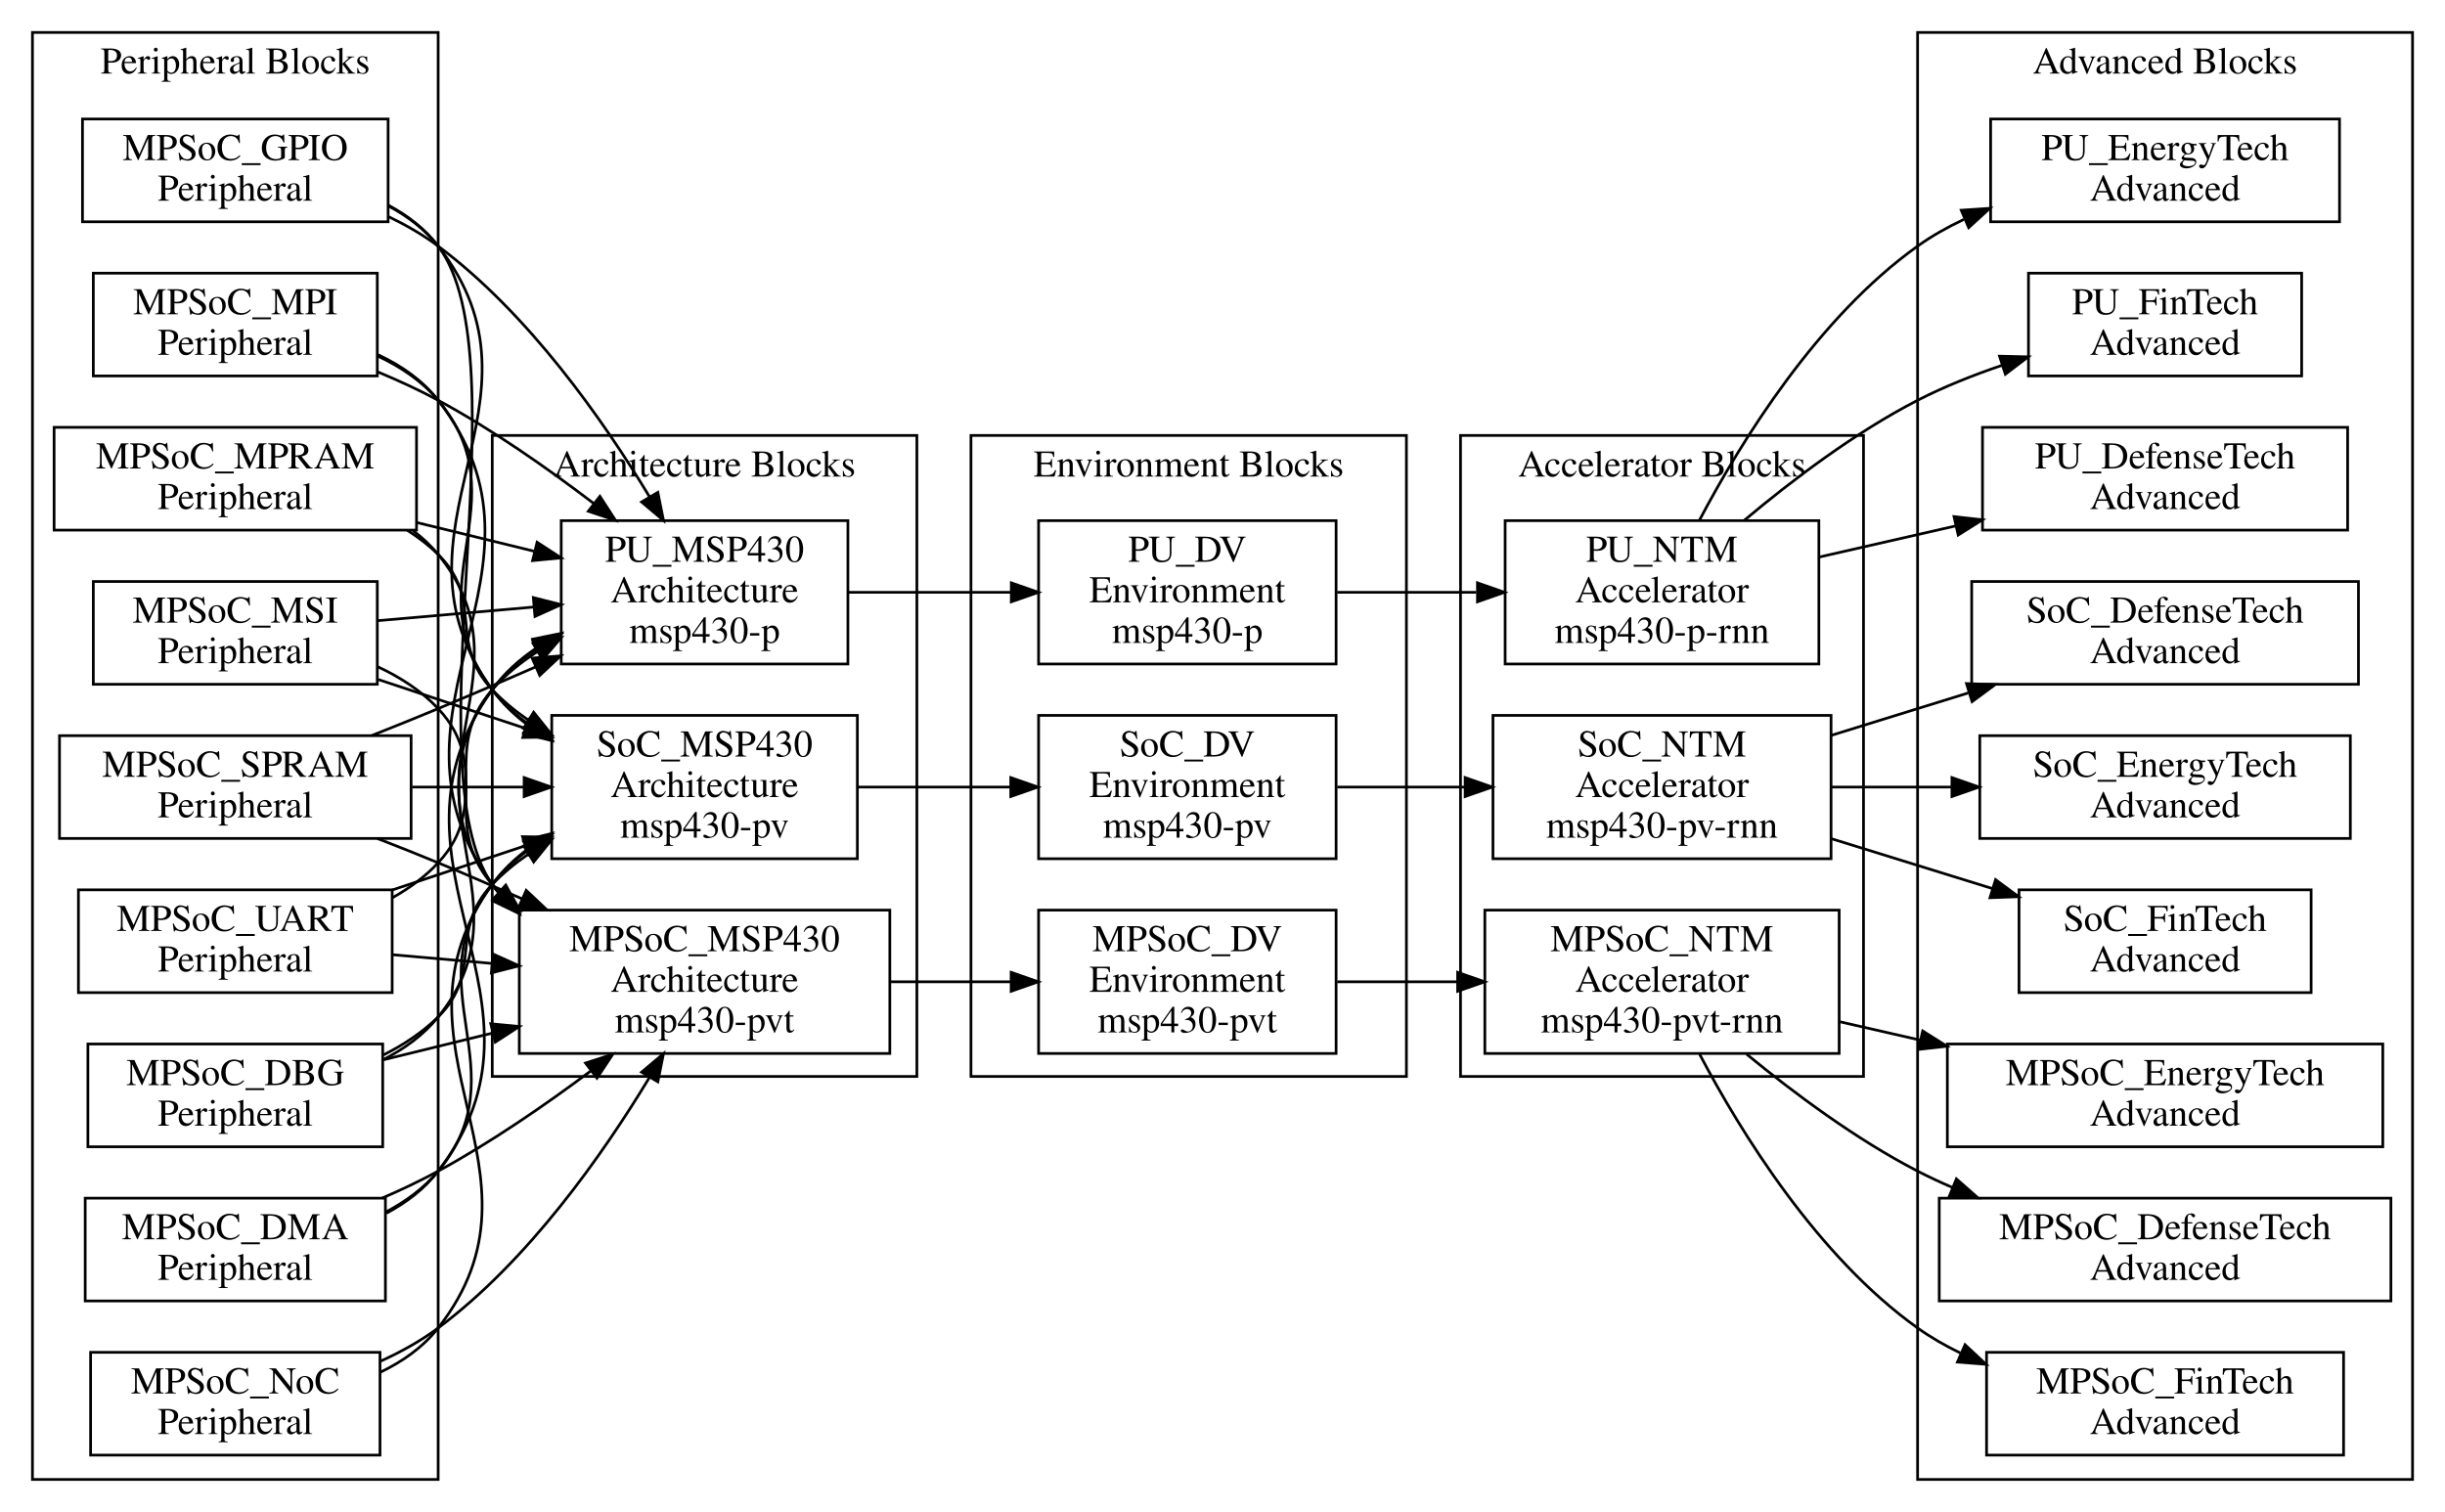
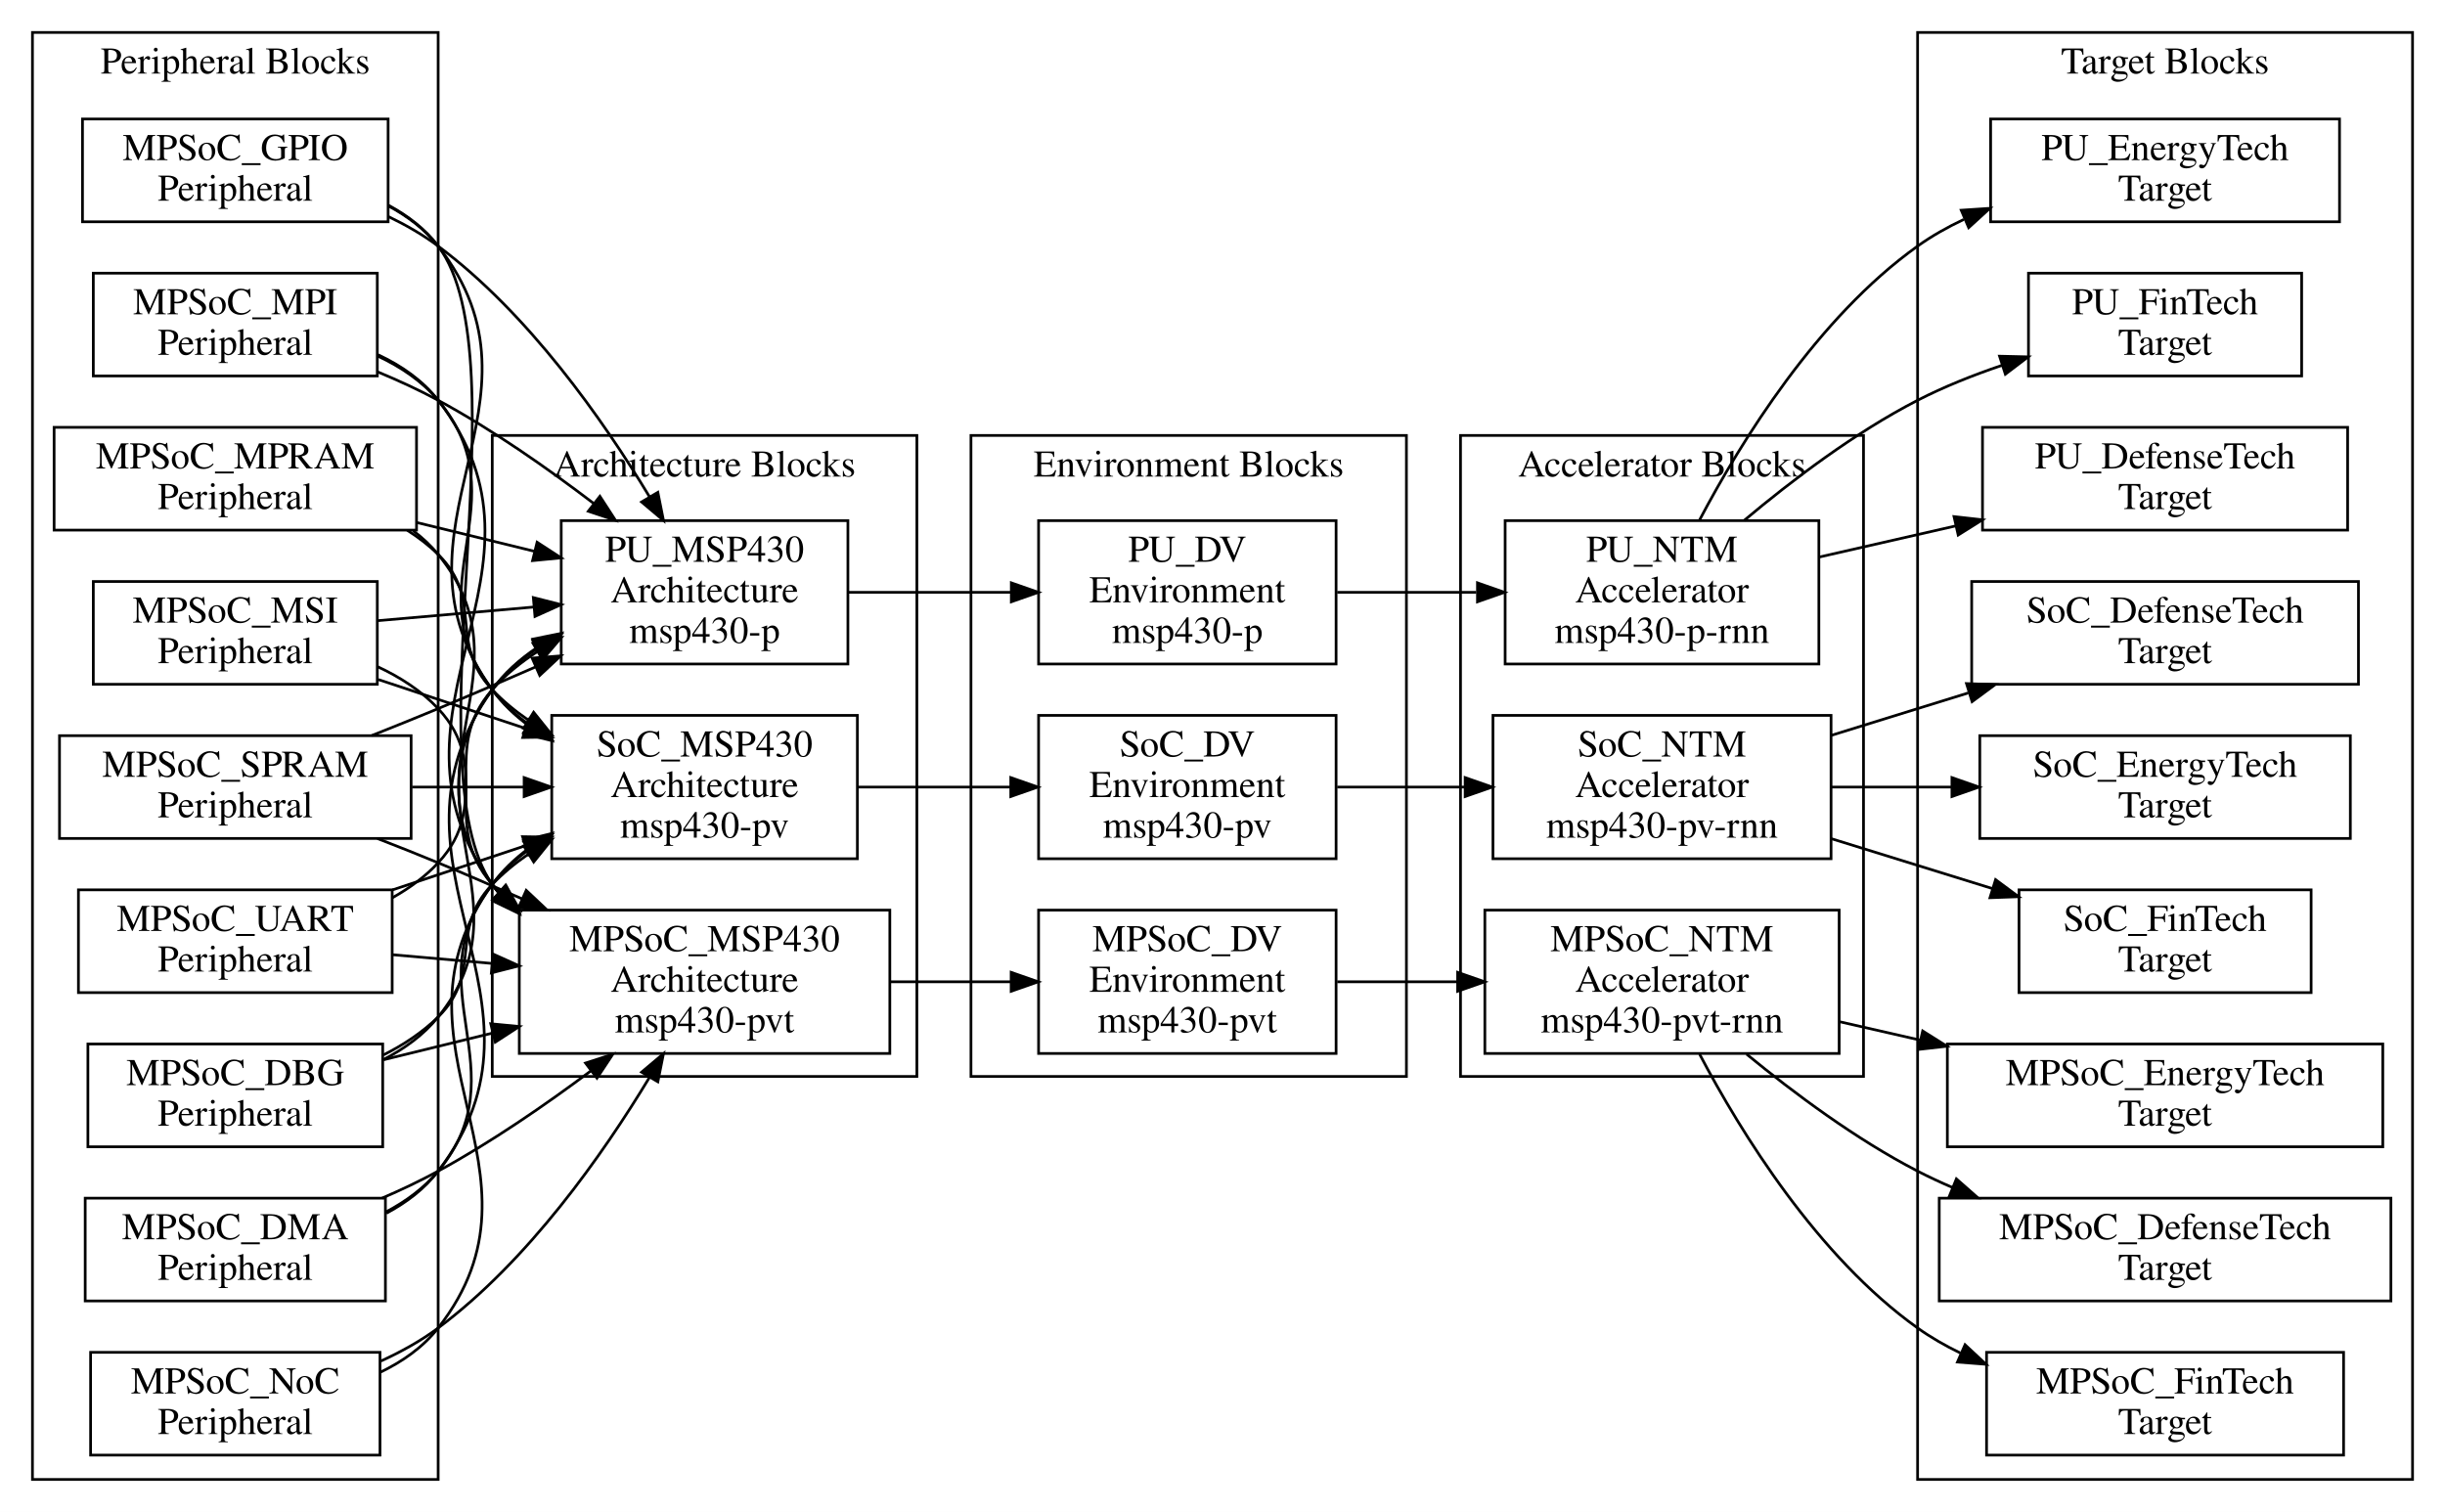
<svg xmlns="http://www.w3.org/2000/svg" width="904pt" height="559pt" viewBox="0.00 0.00 904.00 559.00">
  <g id="graph0" class="graph" transform="scale(1 1) rotate(0) translate(4 555)">
    <polygon fill="white" stroke="transparent" points="-4,4 -4,-555 900,-555 900,4 -4,4" />
    <g id="clust1" class="cluster">
      <polygon fill="none" stroke="black" points="8,-8 8,-543 158,-543 158,-8 8,-8" />
      <text text-anchor="middle" x="83" y="-527.8" font-family="Times,serif" font-size="14.00">Peripheral Blocks</text>
    </g>
    <g id="clust2" class="cluster">
      <polygon fill="none" stroke="black" points="178,-157 178,-394 335,-394 335,-157 178,-157" />
      <text text-anchor="middle" x="256.5" y="-378.8" font-family="Times,serif" font-size="14.00">Architecture Blocks</text>
    </g>
    <g id="clust3" class="cluster">
      <polygon fill="none" stroke="black" points="355,-157 355,-394 516,-394 516,-157 355,-157" />
      <text text-anchor="middle" x="435.5" y="-378.8" font-family="Times,serif" font-size="14.00">Environment Blocks</text>
    </g>
    <g id="clust4" class="cluster">
      <polygon fill="none" stroke="black" points="536,-157 536,-394 685,-394 685,-157 536,-157" />
      <text text-anchor="middle" x="610.5" y="-378.8" font-family="Times,serif" font-size="14.00">Accelerator Blocks</text>
    </g>
    <g id="clust5" class="cluster">
      <polygon fill="none" stroke="black" points="705,-8 705,-543 888,-543 888,-8 705,-8" />
-       <text text-anchor="middle" x="796.5" y="-527.8" font-family="Times,serif" font-size="14.00">Advanced Blocks</text>
+       <text text-anchor="middle" x="796.5" y="-527.8" font-family="Times,serif" font-size="14.00">Target Blocks</text>
    </g>
    <g id="node1" class="node">
      <polygon fill="none" stroke="black" points="28.5,-131 28.5,-169 137.5,-169 137.5,-131 28.5,-131" />
      <text text-anchor="middle" x="83" y="-153.8" font-family="Times,serif" font-size="14.00">MPSoC_DBG</text>
      <text text-anchor="middle" x="83" y="-138.8" font-family="Times,serif" font-size="14.00">Peripheral</text>
    </g>
    <g id="node10" class="node">
      <polygon fill="none" stroke="black" points="188,-165.5 188,-218.5 325,-218.5 325,-165.5 188,-165.5" />
      <text text-anchor="middle" x="256.5" y="-203.3" font-family="Times,serif" font-size="14.00">MPSoC_MSP430</text>
      <text text-anchor="middle" x="256.5" y="-188.3" font-family="Times,serif" font-size="14.00">Architecture</text>
      <text text-anchor="middle" x="256.5" y="-173.3" font-family="Times,serif" font-size="14.00">msp430-pvt</text>
    </g>
    <g id="edge1" class="edge">
      <path fill="none" stroke="black" d="M137.79,-163.17C150.6,-166.31 164.51,-169.72 178.14,-173.06" />
      <polygon fill="black" stroke="black" points="177.45,-176.49 188,-175.47 179.12,-169.69 177.45,-176.49" />
    </g>
    <g id="node11" class="node">
      <polygon fill="none" stroke="black" points="200,-237.5 200,-290.5 313,-290.5 313,-237.5 200,-237.5" />
      <text text-anchor="middle" x="256.5" y="-275.3" font-family="Times,serif" font-size="14.00">SoC_MSP430</text>
      <text text-anchor="middle" x="256.5" y="-260.3" font-family="Times,serif" font-size="14.00">Architecture</text>
      <text text-anchor="middle" x="256.5" y="-245.3" font-family="Times,serif" font-size="14.00">msp430-pv</text>
    </g>
    <g id="edge10" class="edge">
      <path fill="none" stroke="black" d="M137.72,-164.93C145.15,-168.66 152.2,-173.28 158,-179 174.75,-195.52 161.77,-210.98 178,-228 181.9,-232.09 186.36,-235.77 191.13,-239.05" />
      <polygon fill="black" stroke="black" points="189.64,-242.25 199.98,-244.56 193.33,-236.3 189.64,-242.25" />
    </g>
    <g id="node12" class="node">
      <polygon fill="none" stroke="black" points="203.5,-309.5 203.5,-362.5 309.5,-362.5 309.5,-309.5 203.5,-309.5" />
      <text text-anchor="middle" x="256.5" y="-347.3" font-family="Times,serif" font-size="14.00">PU_MSP430</text>
      <text text-anchor="middle" x="256.5" y="-332.3" font-family="Times,serif" font-size="14.00">Architecture</text>
      <text text-anchor="middle" x="256.5" y="-317.3" font-family="Times,serif" font-size="14.00">msp430-p</text>
    </g>
    <g id="edge19" class="edge">
      <path fill="none" stroke="black" d="M137.81,-163.27C145.5,-167.22 152.62,-172.35 158,-179 192.3,-221.36 145.02,-256.6 178,-300 182.51,-305.93 188.22,-310.92 194.5,-315.1" />
      <polygon fill="black" stroke="black" points="192.97,-318.26 203.36,-320.33 196.53,-312.23 192.97,-318.26" />
    </g>
    <g id="node2" class="node">
      <polygon fill="none" stroke="black" points="27.5,-74 27.5,-112 138.5,-112 138.5,-74 27.5,-74" />
      <text text-anchor="middle" x="83" y="-96.8" font-family="Times,serif" font-size="14.00">MPSoC_DMA</text>
      <text text-anchor="middle" x="83" y="-81.8" font-family="Times,serif" font-size="14.00">Peripheral</text>
    </g>
    <g id="edge2" class="edge">
      <path fill="none" stroke="black" d="M137.28,-112.02C144.38,-115.09 151.45,-118.44 158,-122 177.51,-132.61 197.67,-146.51 214.56,-159.13" />
      <polygon fill="black" stroke="black" points="212.49,-161.96 222.57,-165.21 216.72,-156.38 212.49,-161.96" />
    </g>
    <g id="edge11" class="edge">
      <path fill="none" stroke="black" d="M138.79,-106.95C146.08,-110.81 152.81,-115.73 158,-122 188.59,-158.92 148.56,-190.16 178,-228 181.74,-232.8 186.26,-236.99 191.23,-240.63" />
      <polygon fill="black" stroke="black" points="189.65,-243.78 199.95,-246.27 193.45,-237.9 189.65,-243.78" />
    </g>
    <g id="edge20" class="edge">
      <path fill="none" stroke="black" d="M138.85,-106.42C146.22,-110.35 152.96,-115.43 158,-122 206.47,-185.15 131.49,-235.39 178,-300 182.41,-306.13 188.13,-311.24 194.46,-315.5" />
      <polygon fill="black" stroke="black" points="193.02,-318.71 203.41,-320.8 196.59,-312.69 193.02,-318.71" />
    </g>
    <g id="node3" class="node">
      <polygon fill="none" stroke="black" points="26.5,-473 26.5,-511 139.5,-511 139.5,-473 26.5,-473" />
      <text text-anchor="middle" x="83" y="-495.8" font-family="Times,serif" font-size="14.00">MPSoC_GPIO</text>
      <text text-anchor="middle" x="83" y="-480.8" font-family="Times,serif" font-size="14.00">Peripheral</text>
    </g>
    <g id="edge3" class="edge">
      <path fill="none" stroke="black" d="M139.71,-479.07C146.77,-475.27 153.2,-470.36 158,-464 189.72,-422 147.84,-271.13 178,-228 178.88,-226.75 179.81,-225.54 180.79,-224.37" />
      <polygon fill="black" stroke="black" points="183.33,-226.78 187.92,-217.23 178.38,-221.83 183.33,-226.78" />
    </g>
    <g id="edge12" class="edge">
      <path fill="none" stroke="black" d="M139.5,-478.91C146.59,-475.13 153.08,-470.27 158,-464 203.32,-406.23 134.82,-359.39 178,-300 181.72,-294.88 186.35,-290.47 191.49,-286.67" />
      <polygon fill="black" stroke="black" points="193.44,-289.58 199.92,-281.19 189.63,-283.71 193.44,-289.58" />
    </g>
    <g id="edge21" class="edge">
      <path fill="none" stroke="black" d="M139.56,-474.95C146.07,-471.82 152.38,-468.19 158,-464 191.34,-439.14 218.88,-399.9 236.09,-371.42" />
      <polygon fill="black" stroke="black" points="239.23,-372.97 241.31,-362.58 233.21,-369.41 239.23,-372.97" />
    </g>
    <g id="node4" class="node">
      <polygon fill="none" stroke="black" points="30.5,-416 30.5,-454 135.5,-454 135.5,-416 30.5,-416" />
      <text text-anchor="middle" x="83" y="-438.8" font-family="Times,serif" font-size="14.00">MPSoC_MPI</text>
      <text text-anchor="middle" x="83" y="-423.8" font-family="Times,serif" font-size="14.00">Peripheral</text>
    </g>
    <g id="edge4" class="edge">
      <path fill="none" stroke="black" d="M135.84,-423.81C144.37,-419.81 152.27,-414.38 158,-407 207.09,-343.77 131.25,-292.98 178,-228 178.78,-226.92 179.6,-225.86 180.46,-224.84" />
      <polygon fill="black" stroke="black" points="183.1,-227.15 187.7,-217.6 178.15,-222.2 183.1,-227.15" />
    </g>
    <g id="edge13" class="edge">
      <path fill="none" stroke="black" d="M135.79,-423.29C144.21,-419.34 152.09,-414.06 158,-407 189.05,-369.9 148.32,-338.21 178,-300 181.73,-295.2 186.25,-291.01 191.22,-287.36" />
      <polygon fill="black" stroke="black" points="193.44,-290.09 199.94,-281.72 189.64,-284.22 193.44,-290.09" />
    </g>
    <g id="edge22" class="edge">
      <path fill="none" stroke="black" d="M135.75,-417.46C143.36,-414.3 150.99,-410.79 158,-407 177.95,-396.22 198.46,-381.85 215.5,-368.87" />
      <polygon fill="black" stroke="black" points="217.8,-371.51 223.56,-362.63 213.51,-365.98 217.8,-371.51" />
    </g>
    <g id="node5" class="node">
      <polygon fill="none" stroke="black" points="16,-359 16,-397 150,-397 150,-359 16,-359" />
      <text text-anchor="middle" x="83" y="-381.8" font-family="Times,serif" font-size="14.00">MPSoC_MPRAM</text>
      <text text-anchor="middle" x="83" y="-366.8" font-family="Times,serif" font-size="14.00">Peripheral</text>
    </g>
    <g id="edge5" class="edge">
      <path fill="none" stroke="black" d="M148.76,-358.77C152.17,-356.2 155.3,-353.3 158,-350 192.8,-307.48 144.78,-271.77 178,-228 178.81,-226.94 179.65,-225.9 180.53,-224.9" />
      <polygon fill="black" stroke="black" points="183.16,-227.23 187.92,-217.77 178.3,-222.19 183.16,-227.23" />
    </g>
    <g id="edge14" class="edge">
      <path fill="none" stroke="black" d="M146.56,-358.96C150.69,-356.34 154.57,-353.37 158,-350 175.08,-333.24 161.54,-317.38 178,-300 181.89,-295.89 186.34,-292.21 191.1,-288.92" />
      <polygon fill="black" stroke="black" points="193.3,-291.67 199.94,-283.4 189.6,-285.73 193.3,-291.67" />
    </g>
    <g id="edge23" class="edge">
      <path fill="none" stroke="black" d="M150.31,-361.76C164.49,-358.29 179.42,-354.63 193.44,-351.2" />
      <polygon fill="black" stroke="black" points="194.58,-354.52 203.46,-348.74 192.91,-347.72 194.58,-354.52" />
    </g>
    <g id="node6" class="node">
      <polygon fill="none" stroke="black" points="30.5,-302 30.5,-340 135.5,-340 135.5,-302 30.5,-302" />
      <text text-anchor="middle" x="83" y="-324.8" font-family="Times,serif" font-size="14.00">MPSoC_MSI</text>
      <text text-anchor="middle" x="83" y="-309.8" font-family="Times,serif" font-size="14.00">Peripheral</text>
    </g>
    <g id="edge6" class="edge">
      <path fill="none" stroke="black" d="M135.53,-308.55C143.87,-304.67 151.8,-299.61 158,-293 178.69,-270.96 158.13,-250.78 178,-228 178.85,-227.03 179.73,-226.08 180.64,-225.15" />
      <polygon fill="black" stroke="black" points="182.97,-227.76 188.14,-218.51 178.33,-222.52 182.97,-227.76" />
    </g>
    <g id="edge15" class="edge">
      <path fill="none" stroke="black" d="M135.92,-303.74C152.97,-298.08 172.15,-291.7 190.07,-285.75" />
      <polygon fill="black" stroke="black" points="191.49,-288.96 199.88,-282.49 189.29,-282.32 191.49,-288.96" />
    </g>
    <g id="edge24" class="edge">
      <path fill="none" stroke="black" d="M135.92,-325.54C154.06,-327.13 174.59,-328.92 193.47,-330.57" />
      <polygon fill="black" stroke="black" points="193.19,-334.06 203.46,-331.45 193.8,-327.09 193.19,-334.06" />
    </g>
    <g id="node7" class="node">
      <polygon fill="none" stroke="black" points="29.5,-17 29.5,-55 136.5,-55 136.5,-17 29.5,-17" />
      <text text-anchor="middle" x="83" y="-39.8" font-family="Times,serif" font-size="14.00">MPSoC_NoC</text>
      <text text-anchor="middle" x="83" y="-24.8" font-family="Times,serif" font-size="14.00">Peripheral</text>
    </g>
    <g id="edge7" class="edge">
      <path fill="none" stroke="black" d="M136.86,-51.79C144.32,-55.2 151.61,-59.24 158,-64 191.34,-88.86 218.88,-128.1 236.09,-156.58" />
      <polygon fill="black" stroke="black" points="233.21,-158.59 241.31,-165.42 239.23,-155.03 233.21,-158.59" />
    </g>
    <g id="edge16" class="edge">
      <path fill="none" stroke="black" d="M136.53,-47.59C144.78,-51.55 152.4,-56.87 158,-64 203.32,-121.77 134.82,-168.61 178,-228 181.72,-233.12 186.35,-237.53 191.49,-241.33" />
      <polygon fill="black" stroke="black" points="189.63,-244.29 199.92,-246.81 193.44,-238.42 189.63,-244.29" />
    </g>
    <g id="node8" class="node">
      <polygon fill="none" stroke="black" points="18,-245 18,-283 148,-283 148,-245 18,-245" />
      <text text-anchor="middle" x="83" y="-267.8" font-family="Times,serif" font-size="14.00">MPSoC_SPRAM</text>
      <text text-anchor="middle" x="83" y="-252.8" font-family="Times,serif" font-size="14.00">Peripheral</text>
    </g>
    <g id="edge8" class="edge">
      <path fill="none" stroke="black" d="M135.52,-244.98C143.09,-242.05 150.77,-239 158,-236 168.05,-231.84 178.6,-227.27 188.91,-222.72" />
      <polygon fill="black" stroke="black" points="190.56,-225.81 198.27,-218.54 187.72,-219.41 190.56,-225.81" />
    </g>
    <g id="edge17" class="edge">
      <path fill="none" stroke="black" d="M148.35,-264C161.83,-264 176.07,-264 189.6,-264" />
      <polygon fill="black" stroke="black" points="189.79,-267.5 199.79,-264 189.79,-260.5 189.79,-267.5" />
    </g>
    <g id="edge25" class="edge">
      <path fill="none" stroke="black" d="M133.47,-283.06C141.69,-286.32 150.1,-289.71 158,-293 169.66,-297.85 182.03,-303.17 193.91,-308.37" />
      <polygon fill="black" stroke="black" points="192.74,-311.68 203.3,-312.5 195.56,-305.27 192.74,-311.68" />
    </g>
    <g id="node9" class="node">
      <polygon fill="none" stroke="black" points="25,-188 25,-226 141,-226 141,-188 25,-188" />
      <text text-anchor="middle" x="83" y="-210.8" font-family="Times,serif" font-size="14.00">MPSoC_UART</text>
      <text text-anchor="middle" x="83" y="-195.8" font-family="Times,serif" font-size="14.00">Peripheral</text>
    </g>
    <g id="edge9" class="edge">
      <path fill="none" stroke="black" d="M141.11,-202.01C152.83,-200.98 165.36,-199.88 177.67,-198.81" />
      <polygon fill="black" stroke="black" points="178.28,-202.27 187.94,-197.91 177.67,-195.29 178.28,-202.27" />
    </g>
    <g id="edge18" class="edge">
      <path fill="none" stroke="black" d="M141.11,-225.98C156.76,-231.18 173.85,-236.86 189.94,-242.21" />
      <polygon fill="black" stroke="black" points="189.21,-245.66 199.81,-245.49 191.42,-239.01 189.21,-245.66" />
    </g>
    <g id="edge26" class="edge">
      <path fill="none" stroke="black" d="M141.13,-223.1C147.38,-226.6 153.2,-230.85 158,-236 178.32,-257.8 158.36,-277.58 178,-300 182.77,-305.45 188.54,-310.13 194.76,-314.13" />
      <polygon fill="black" stroke="black" points="193.05,-317.19 203.45,-319.18 196.56,-311.13 193.05,-317.19" />
    </g>
    <g id="node13" class="node">
      <polygon fill="none" stroke="black" points="380,-165.5 380,-218.5 490,-218.5 490,-165.5 380,-165.5" />
      <text text-anchor="middle" x="435" y="-203.3" font-family="Times,serif" font-size="14.00">MPSoC_DV</text>
      <text text-anchor="middle" x="435" y="-188.3" font-family="Times,serif" font-size="14.00">Environment</text>
      <text text-anchor="middle" x="435" y="-173.3" font-family="Times,serif" font-size="14.00">msp430-pvt</text>
    </g>
    <g id="edge29" class="edge">
      <path fill="none" stroke="black" d="M325.23,-192C339.79,-192 355.12,-192 369.54,-192" />
      <polygon fill="black" stroke="black" points="369.86,-195.5 379.86,-192 369.86,-188.5 369.86,-195.5" />
    </g>
    <g id="node14" class="node">
      <polygon fill="none" stroke="black" points="380,-237.5 380,-290.5 490,-290.5 490,-237.5 380,-237.5" />
      <text text-anchor="middle" x="435" y="-275.3" font-family="Times,serif" font-size="14.00">SoC_DV</text>
      <text text-anchor="middle" x="435" y="-260.3" font-family="Times,serif" font-size="14.00">Environment</text>
      <text text-anchor="middle" x="435" y="-245.3" font-family="Times,serif" font-size="14.00">msp430-pv</text>
    </g>
    <g id="edge28" class="edge">
      <path fill="none" stroke="black" d="M313.35,-264C331.24,-264 351.2,-264 369.65,-264" />
      <polygon fill="black" stroke="black" points="369.72,-267.5 379.72,-264 369.72,-260.5 369.72,-267.5" />
    </g>
    <g id="node15" class="node">
      <polygon fill="none" stroke="black" points="380,-309.5 380,-362.5 490,-362.5 490,-309.5 380,-309.5" />
      <text text-anchor="middle" x="435" y="-347.3" font-family="Times,serif" font-size="14.00">PU_DV</text>
      <text text-anchor="middle" x="435" y="-332.3" font-family="Times,serif" font-size="14.00">Environment</text>
      <text text-anchor="middle" x="435" y="-317.3" font-family="Times,serif" font-size="14.00">msp430-p</text>
    </g>
    <g id="edge27" class="edge">
      <path fill="none" stroke="black" d="M309.5,-336C328.38,-336 349.93,-336 369.74,-336" />
      <polygon fill="black" stroke="black" points="369.92,-339.5 379.92,-336 369.92,-332.5 369.92,-339.5" />
    </g>
    <g id="node16" class="node">
      <polygon fill="none" stroke="black" points="545,-165.5 545,-218.5 676,-218.5 676,-165.5 545,-165.5" />
      <text text-anchor="middle" x="610.5" y="-203.3" font-family="Times,serif" font-size="14.00">MPSoC_NTM</text>
      <text text-anchor="middle" x="610.5" y="-188.3" font-family="Times,serif" font-size="14.00">Accelerator</text>
      <text text-anchor="middle" x="610.5" y="-173.3" font-family="Times,serif" font-size="14.00">msp430-pvt-rnn</text>
    </g>
    <g id="edge32" class="edge">
      <path fill="none" stroke="black" d="M490.42,-192C504.47,-192 519.84,-192 534.73,-192" />
      <polygon fill="black" stroke="black" points="534.94,-195.5 544.94,-192 534.94,-188.5 534.94,-195.5" />
    </g>
    <g id="node17" class="node">
      <polygon fill="none" stroke="black" points="548,-237.5 548,-290.5 673,-290.5 673,-237.5 548,-237.5" />
      <text text-anchor="middle" x="610.5" y="-275.3" font-family="Times,serif" font-size="14.00">SoC_NTM</text>
      <text text-anchor="middle" x="610.5" y="-260.3" font-family="Times,serif" font-size="14.00">Accelerator</text>
      <text text-anchor="middle" x="610.5" y="-245.3" font-family="Times,serif" font-size="14.00">msp430-pv-rnn</text>
    </g>
    <g id="edge31" class="edge">
      <path fill="none" stroke="black" d="M490.42,-264C505.34,-264 521.75,-264 537.49,-264" />
      <polygon fill="black" stroke="black" points="537.71,-267.5 547.71,-264 537.71,-260.5 537.71,-267.5" />
    </g>
    <g id="node18" class="node">
      <polygon fill="none" stroke="black" points="552.5,-309.5 552.5,-362.5 668.5,-362.5 668.5,-309.5 552.5,-309.5" />
      <text text-anchor="middle" x="610.5" y="-347.3" font-family="Times,serif" font-size="14.00">PU_NTM</text>
      <text text-anchor="middle" x="610.5" y="-332.3" font-family="Times,serif" font-size="14.00">Accelerator</text>
      <text text-anchor="middle" x="610.5" y="-317.3" font-family="Times,serif" font-size="14.00">msp430-p-rnn</text>
    </g>
    <g id="edge30" class="edge">
      <path fill="none" stroke="black" d="M490.42,-336C506.72,-336 524.79,-336 541.82,-336" />
      <polygon fill="black" stroke="black" points="542.27,-339.5 552.27,-336 542.27,-332.5 542.27,-339.5" />
    </g>
    <g id="node19" class="node">
      <polygon fill="none" stroke="black" points="716,-131 716,-169 877,-169 877,-131 716,-131" />
      <text text-anchor="middle" x="796.5" y="-153.8" font-family="Times,serif" font-size="14.00">MPSoC_EnergyTech</text>
-       <text text-anchor="middle" x="796.5" y="-138.8" font-family="Times,serif" font-size="14.00">Advanced</text>
+       <text text-anchor="middle" x="796.5" y="-138.8" font-family="Times,serif" font-size="14.00">Target</text>
    </g>
    <g id="edge35" class="edge">
      <path fill="none" stroke="black" d="M676.11,-177.25C685.74,-175.05 695.81,-172.75 705.85,-170.46" />
      <polygon fill="black" stroke="black" points="706.88,-173.82 715.85,-168.18 705.32,-166.99 706.88,-173.82" />
    </g>
    <g id="node22" class="node">
      <polygon fill="none" stroke="black" points="730.5,-17 730.5,-55 862.5,-55 862.5,-17 730.5,-17" />
      <text text-anchor="middle" x="796.5" y="-39.8" font-family="Times,serif" font-size="14.00">MPSoC_FinTech</text>
-       <text text-anchor="middle" x="796.5" y="-24.8" font-family="Times,serif" font-size="14.00">Advanced</text>
+       <text text-anchor="middle" x="796.5" y="-24.8" font-family="Times,serif" font-size="14.00">Target</text>
    </g>
    <g id="edge38" class="edge">
      <path fill="none" stroke="black" d="M624.4,-165.24C639.71,-136.21 667.93,-90.46 705,-64 709.89,-60.51 715.22,-57.45 720.78,-54.76" />
      <polygon fill="black" stroke="black" points="722.54,-57.81 730.29,-50.58 719.73,-51.4 722.54,-57.81" />
    </g>
    <g id="node25" class="node">
      <polygon fill="none" stroke="black" points="713,-74 713,-112 880,-112 880,-74 713,-74" />
      <text text-anchor="middle" x="796.5" y="-96.8" font-family="Times,serif" font-size="14.00">MPSoC_DefenseTech</text>
-       <text text-anchor="middle" x="796.5" y="-81.8" font-family="Times,serif" font-size="14.00">Advanced</text>
+       <text text-anchor="middle" x="796.5" y="-81.8" font-family="Times,serif" font-size="14.00">Target</text>
    </g>
    <g id="edge41" class="edge">
      <path fill="none" stroke="black" d="M641.78,-165.24C659.29,-150.86 682.29,-133.72 705,-122 709.18,-119.84 713.55,-117.81 718.02,-115.89" />
      <polygon fill="black" stroke="black" points="719.34,-119.13 727.29,-112.13 716.71,-112.65 719.34,-119.13" />
    </g>
    <g id="node20" class="node">
      <polygon fill="none" stroke="black" points="728,-245 728,-283 865,-283 865,-245 728,-245" />
      <text text-anchor="middle" x="796.5" y="-267.8" font-family="Times,serif" font-size="14.00">SoC_EnergyTech</text>
-       <text text-anchor="middle" x="796.5" y="-252.8" font-family="Times,serif" font-size="14.00">Advanced</text>
+       <text text-anchor="middle" x="796.5" y="-252.8" font-family="Times,serif" font-size="14.00">Target</text>
    </g>
    <g id="edge34" class="edge">
      <path fill="none" stroke="black" d="M673.03,-264C687.29,-264 702.65,-264 717.51,-264" />
      <polygon fill="black" stroke="black" points="717.7,-267.5 727.7,-264 717.7,-260.5 717.7,-267.5" />
    </g>
    <g id="node23" class="node">
      <polygon fill="none" stroke="black" points="742.5,-188 742.5,-226 850.5,-226 850.5,-188 742.5,-188" />
      <text text-anchor="middle" x="796.5" y="-210.8" font-family="Times,serif" font-size="14.00">SoC_FinTech</text>
-       <text text-anchor="middle" x="796.5" y="-195.8" font-family="Times,serif" font-size="14.00">Advanced</text>
+       <text text-anchor="middle" x="796.5" y="-195.8" font-family="Times,serif" font-size="14.00">Target</text>
    </g>
    <g id="edge37" class="edge">
      <path fill="none" stroke="black" d="M673.03,-244.94C692.24,-238.99 713.46,-232.42 732.75,-226.44" />
      <polygon fill="black" stroke="black" points="733.83,-229.77 742.35,-223.46 731.76,-223.08 733.83,-229.77" />
    </g>
    <g id="node26" class="node">
      <polygon fill="none" stroke="black" points="725,-302 725,-340 868,-340 868,-302 725,-302" />
      <text text-anchor="middle" x="796.5" y="-324.8" font-family="Times,serif" font-size="14.00">SoC_DefenseTech</text>
-       <text text-anchor="middle" x="796.5" y="-309.8" font-family="Times,serif" font-size="14.00">Advanced</text>
+       <text text-anchor="middle" x="796.5" y="-309.8" font-family="Times,serif" font-size="14.00">Target</text>
    </g>
    <g id="edge40" class="edge">
      <path fill="none" stroke="black" d="M673.11,-283.12C683.74,-286.41 694.69,-289.81 705,-293 711.08,-294.88 717.4,-296.84 723.73,-298.8" />
      <polygon fill="black" stroke="black" points="723.08,-302.26 733.67,-301.88 725.15,-295.58 723.08,-302.26" />
    </g>
    <g id="node21" class="node">
      <polygon fill="none" stroke="black" points="732,-473 732,-511 861,-511 861,-473 732,-473" />
      <text text-anchor="middle" x="796.5" y="-495.8" font-family="Times,serif" font-size="14.00">PU_EnergyTech</text>
-       <text text-anchor="middle" x="796.5" y="-480.8" font-family="Times,serif" font-size="14.00">Advanced</text>
+       <text text-anchor="middle" x="796.5" y="-480.8" font-family="Times,serif" font-size="14.00">Target</text>
    </g>
    <g id="edge33" class="edge">
      <path fill="none" stroke="black" d="M624.4,-362.76C639.71,-391.79 667.93,-437.54 705,-464 710.27,-467.76 716.06,-471.03 722.09,-473.87" />
      <polygon fill="black" stroke="black" points="721.14,-477.27 731.71,-477.98 723.89,-470.83 721.14,-477.27" />
    </g>
    <g id="node24" class="node">
      <polygon fill="none" stroke="black" points="746,-416 746,-454 847,-454 847,-416 746,-416" />
      <text text-anchor="middle" x="796.5" y="-438.8" font-family="Times,serif" font-size="14.00">PU_FinTech</text>
-       <text text-anchor="middle" x="796.5" y="-423.8" font-family="Times,serif" font-size="14.00">Advanced</text>
+       <text text-anchor="middle" x="796.5" y="-423.8" font-family="Times,serif" font-size="14.00">Target</text>
    </g>
    <g id="edge36" class="edge">
      <path fill="none" stroke="black" d="M640.85,-362.56C658.42,-377.32 681.8,-395.07 705,-407 714.74,-412.01 725.54,-416.31 736.19,-419.92" />
      <polygon fill="black" stroke="black" points="735.3,-423.31 745.89,-423.06 737.45,-416.65 735.3,-423.31" />
    </g>
    <g id="node27" class="node">
      <polygon fill="none" stroke="black" points="729,-359 729,-397 864,-397 864,-359 729,-359" />
      <text text-anchor="middle" x="796.5" y="-381.8" font-family="Times,serif" font-size="14.00">PU_DefenseTech</text>
-       <text text-anchor="middle" x="796.5" y="-366.8" font-family="Times,serif" font-size="14.00">Advanced</text>
+       <text text-anchor="middle" x="796.5" y="-366.8" font-family="Times,serif" font-size="14.00">Target</text>
    </g>
    <g id="edge39" class="edge">
      <path fill="none" stroke="black" d="M668.71,-349.06C684.67,-352.7 702.27,-356.72 719.15,-360.57" />
      <polygon fill="black" stroke="black" points="718.46,-364 728.98,-362.82 720.01,-357.18 718.46,-364" />
    </g>
  </g>
</svg>
